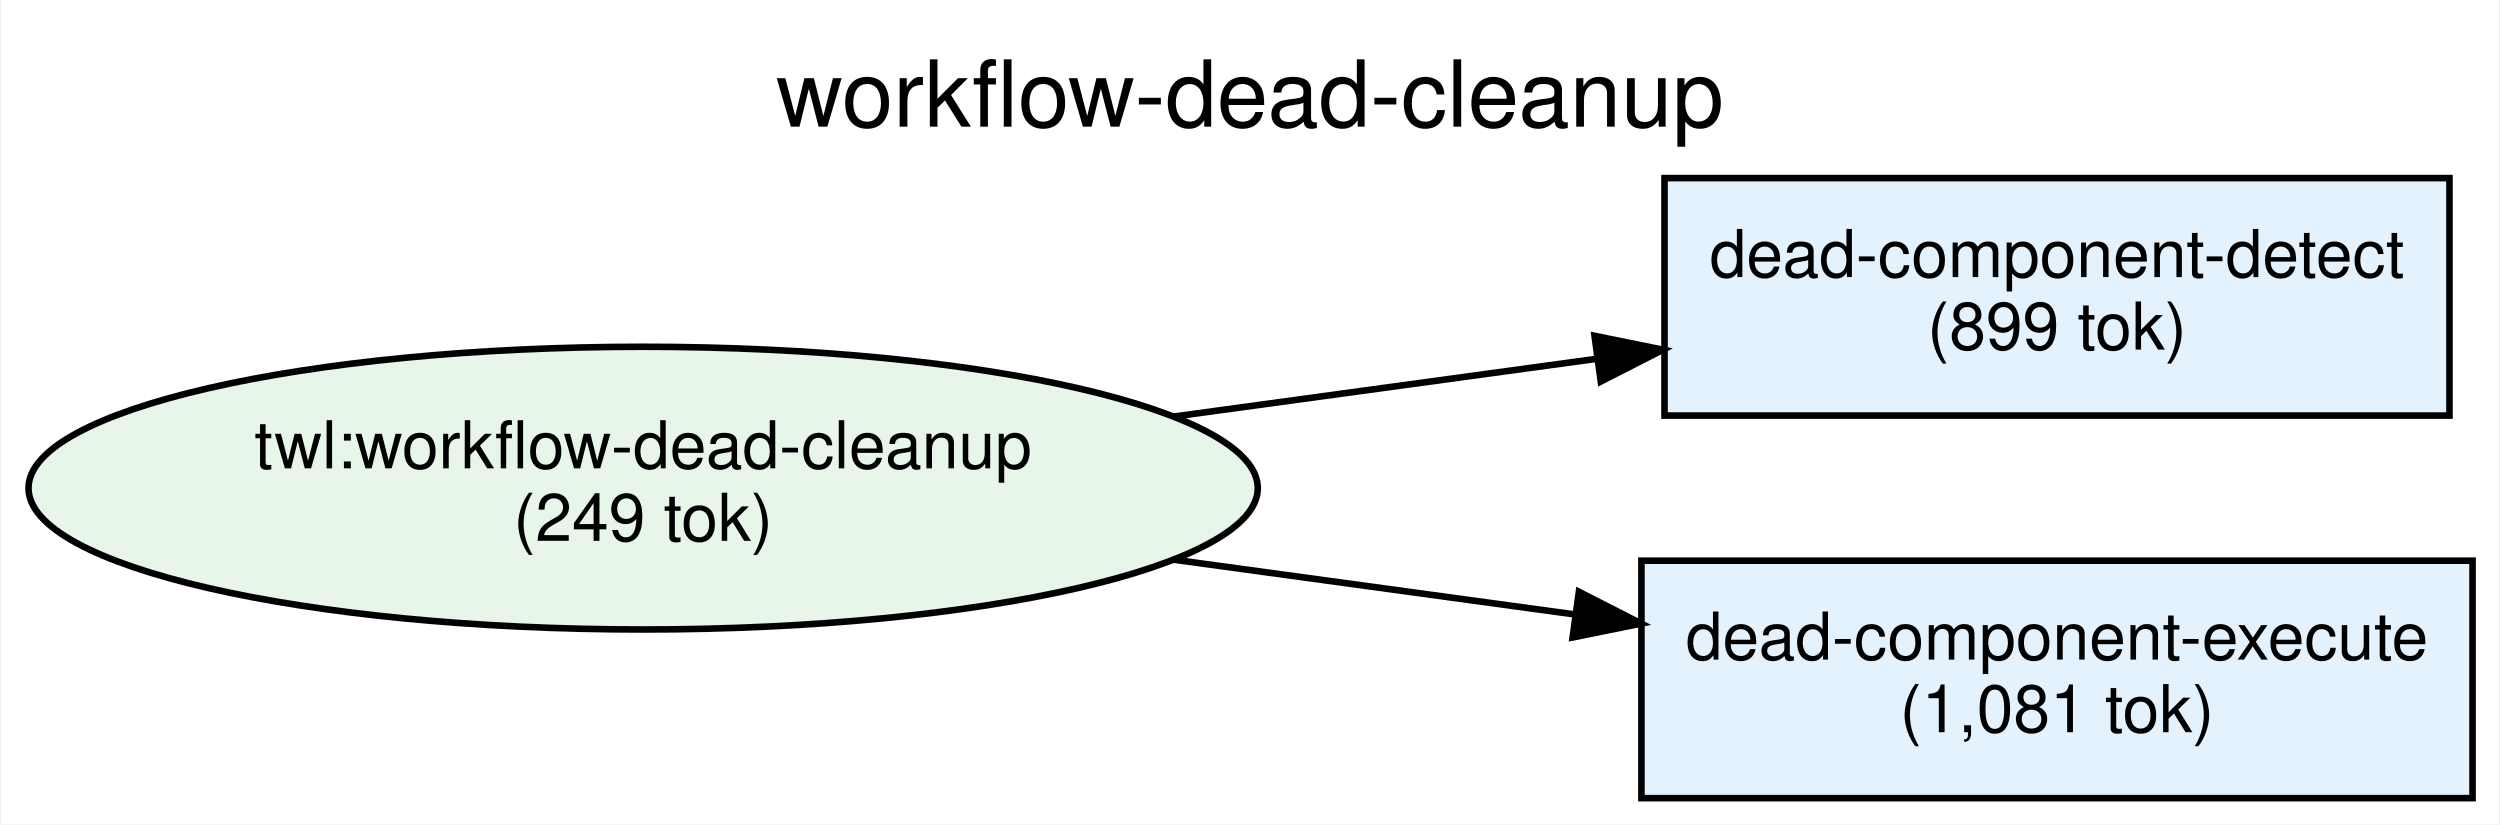
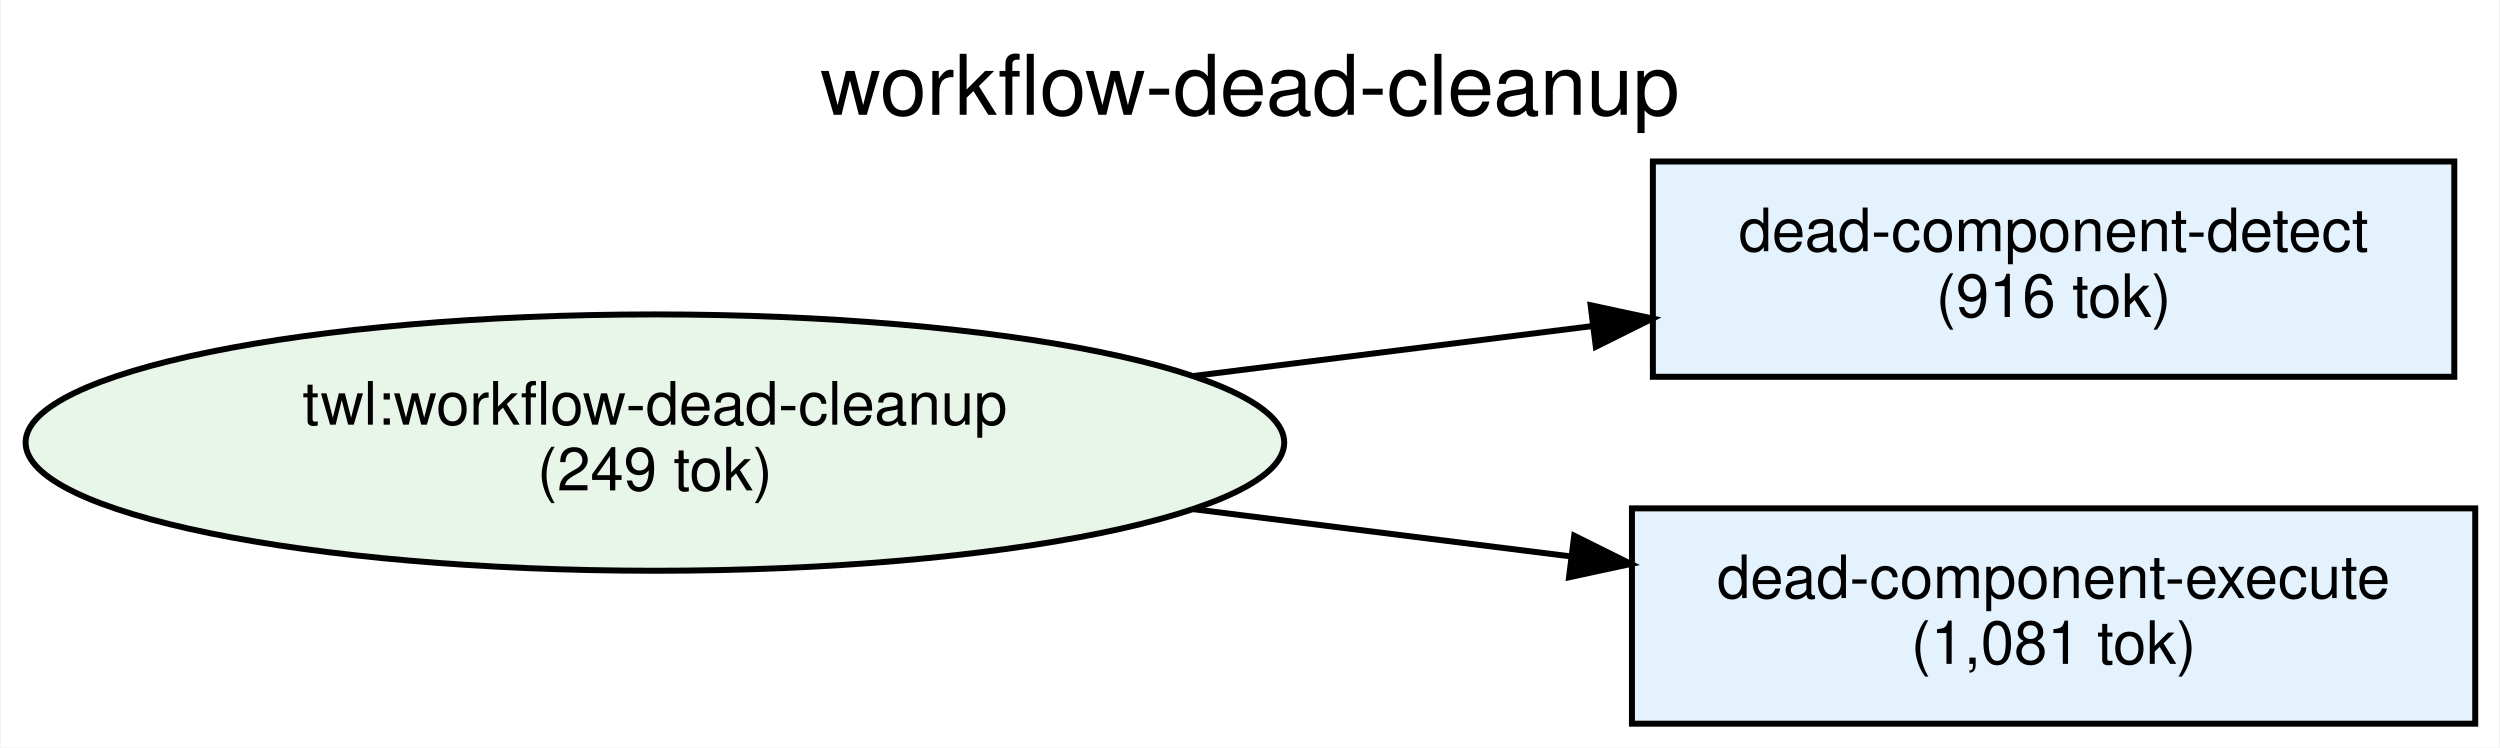
- <svg xmlns="http://www.w3.org/2000/svg" width="379pt" height="125pt" viewBox="0.00 0.00 378.68 125.00">
+ <svg xmlns="http://www.w3.org/2000/svg" width="418pt" height="125pt" viewBox="0.00 0.00 417.72 125.00">
  <g id="graph0" class="graph" transform="scale(1 1) rotate(0) translate(4 121)">
-     <polygon fill="white" stroke="transparent" points="-4,4 -4,-121 374.68,-121 374.68,4 -4,4" />
-     <text text-anchor="middle" x="185.34" y="-101.8" font-family="Helvetica,sans-Serif" font-size="14.00">workflow-dead-cleanup</text>
+     <polygon fill="white" stroke="transparent" points="-4,4 -4,-121 413.72,-121 413.72,4 -4,4" />
+     <text text-anchor="middle" x="204.86" y="-101.8" font-family="Helvetica,sans-Serif" font-size="14.00">workflow-dead-cleanup</text>
    <g id="node1" class="node">
-       <ellipse fill="#e8f5e9" stroke="black" cx="93.34" cy="-47" rx="93.18" ry="21.43" />
-       <text text-anchor="middle" x="93.34" y="-50" font-family="Helvetica,sans-Serif" font-size="10.00">twl:workflow-dead-cleanup</text>
-       <text text-anchor="middle" x="93.34" y="-39" font-family="Helvetica,sans-Serif" font-size="10.00">(249 tok)</text>
+       <ellipse fill="#e8f5e9" stroke="black" cx="105.36" cy="-47" rx="105.22" ry="21.43" />
+       <text text-anchor="middle" x="105.36" y="-50" font-family="Helvetica,sans-Serif" font-size="10.00">twl:workflow-dead-cleanup</text>
+       <text text-anchor="middle" x="105.36" y="-39" font-family="Helvetica,sans-Serif" font-size="10.00">(249 tok)</text>
    </g>
    <g id="node2" class="node">
-       <polygon fill="#e3f2fd" stroke="black" points="367.18,-94 248.18,-94 248.18,-58 367.18,-58 367.18,-94" />
-       <text text-anchor="middle" x="307.68" y="-79" font-family="Helvetica,sans-Serif" font-size="10.00">dead-component-detect</text>
-       <text text-anchor="middle" x="307.68" y="-68" font-family="Helvetica,sans-Serif" font-size="10.00">(899 tok)</text>
+       <polygon fill="#e3f2fd" stroke="black" points="406.22,-94 272.22,-94 272.22,-58 406.22,-58 406.22,-94" />
+       <text text-anchor="middle" x="339.22" y="-79" font-family="Helvetica,sans-Serif" font-size="10.00">dead-component-detect</text>
+       <text text-anchor="middle" x="339.22" y="-68" font-family="Helvetica,sans-Serif" font-size="10.00">(916 tok)</text>
    </g>
    <g id="edge1" class="edge">
-       <path fill="none" stroke="black" d="M173.71,-57.84C194.77,-60.72 217.33,-63.8 237.79,-66.59" />
-       <polygon fill="black" stroke="black" points="237.57,-70.09 247.95,-67.98 238.52,-63.16 237.57,-70.09" />
+       <path fill="none" stroke="black" d="M195.34,-58.13C217.39,-60.89 240.81,-63.82 262.18,-66.49" />
+       <polygon fill="black" stroke="black" points="261.81,-69.97 272.16,-67.74 262.68,-63.02 261.81,-69.97" />
    </g>
    <g id="node3" class="node">
-       <polygon fill="#e3f2fd" stroke="black" points="370.68,-36 244.68,-36 244.68,0 370.68,0 370.68,-36" />
-       <text text-anchor="middle" x="307.68" y="-21" font-family="Helvetica,sans-Serif" font-size="10.00">dead-component-execute</text>
-       <text text-anchor="middle" x="307.68" y="-10" font-family="Helvetica,sans-Serif" font-size="10.00">(1,081 tok)</text>
+       <polygon fill="#e3f2fd" stroke="black" points="409.72,-36 268.72,-36 268.72,0 409.72,0 409.72,-36" />
+       <text text-anchor="middle" x="339.22" y="-21" font-family="Helvetica,sans-Serif" font-size="10.00">dead-component-execute</text>
+       <text text-anchor="middle" x="339.22" y="-10" font-family="Helvetica,sans-Serif" font-size="10.00">(1,081 tok)</text>
    </g>
    <g id="edge2" class="edge">
-       <path fill="none" stroke="black" d="M173.71,-36.16C193.67,-33.43 214.98,-30.52 234.57,-27.85" />
-       <polygon fill="black" stroke="black" points="235.2,-31.29 244.64,-26.47 234.25,-24.36 235.2,-31.29" />
+       <path fill="none" stroke="black" d="M195.34,-35.87C216.1,-33.27 238.07,-30.53 258.4,-27.98" />
+       <polygon fill="black" stroke="black" points="259.07,-31.43 268.55,-26.71 258.2,-24.48 259.07,-31.43" />
    </g>
  </g>
</svg>
